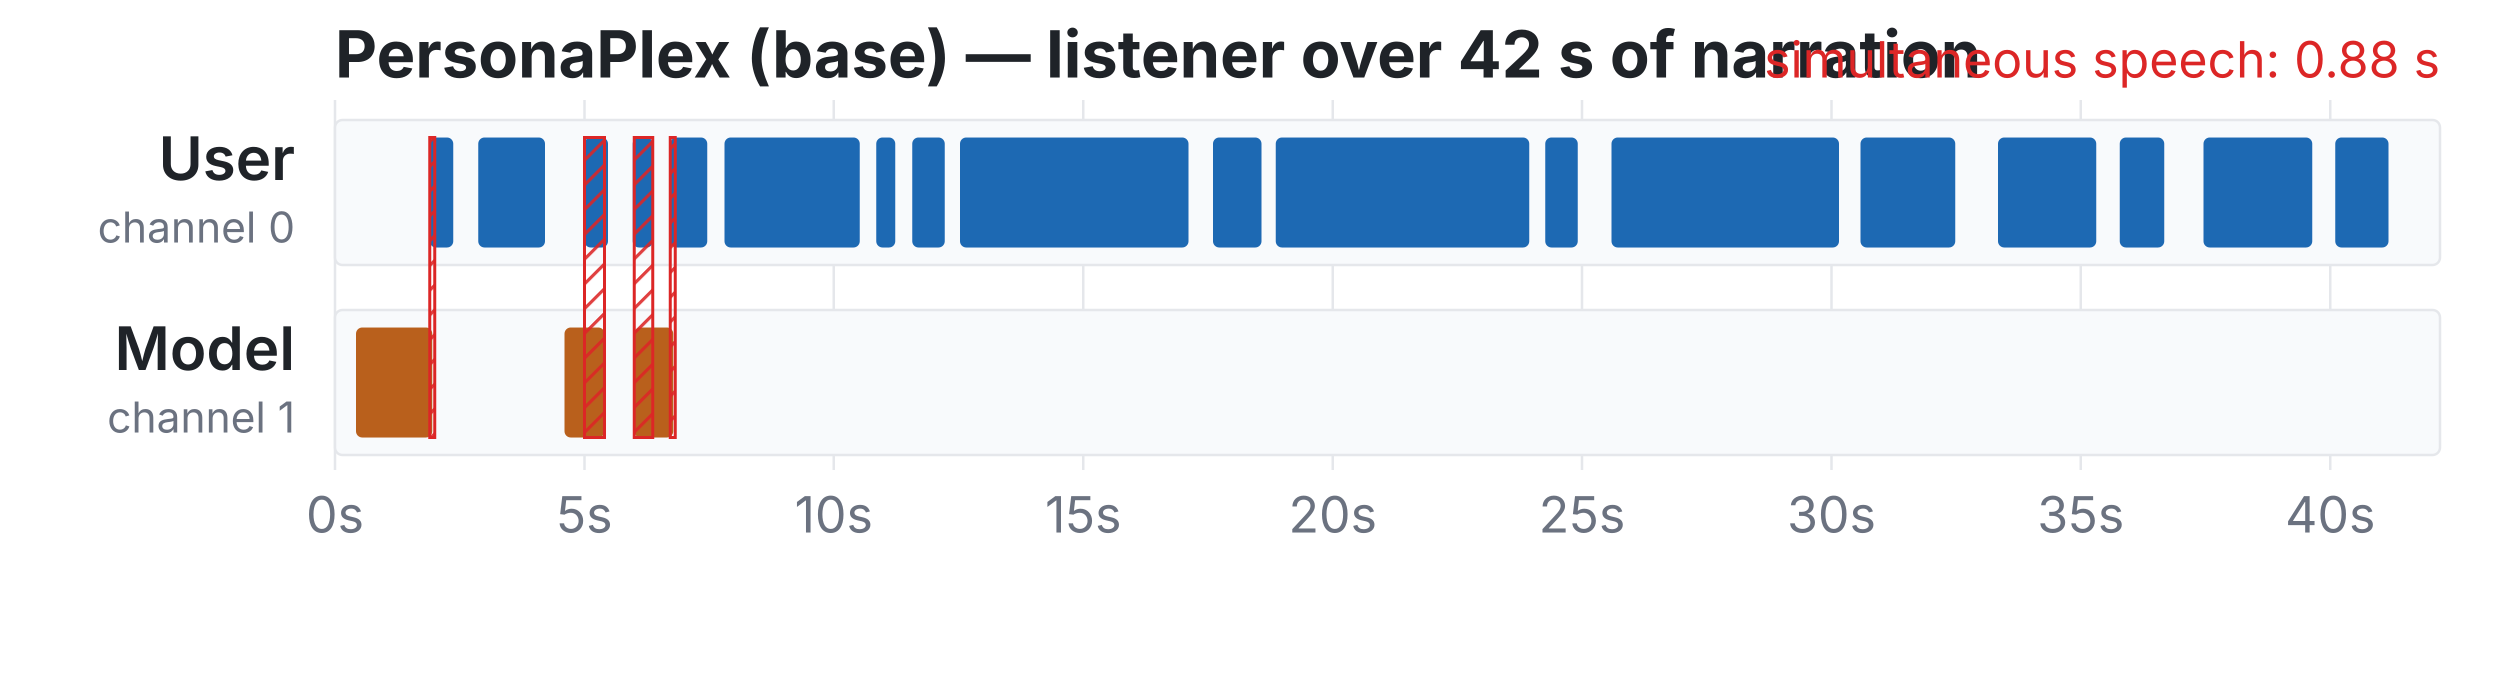
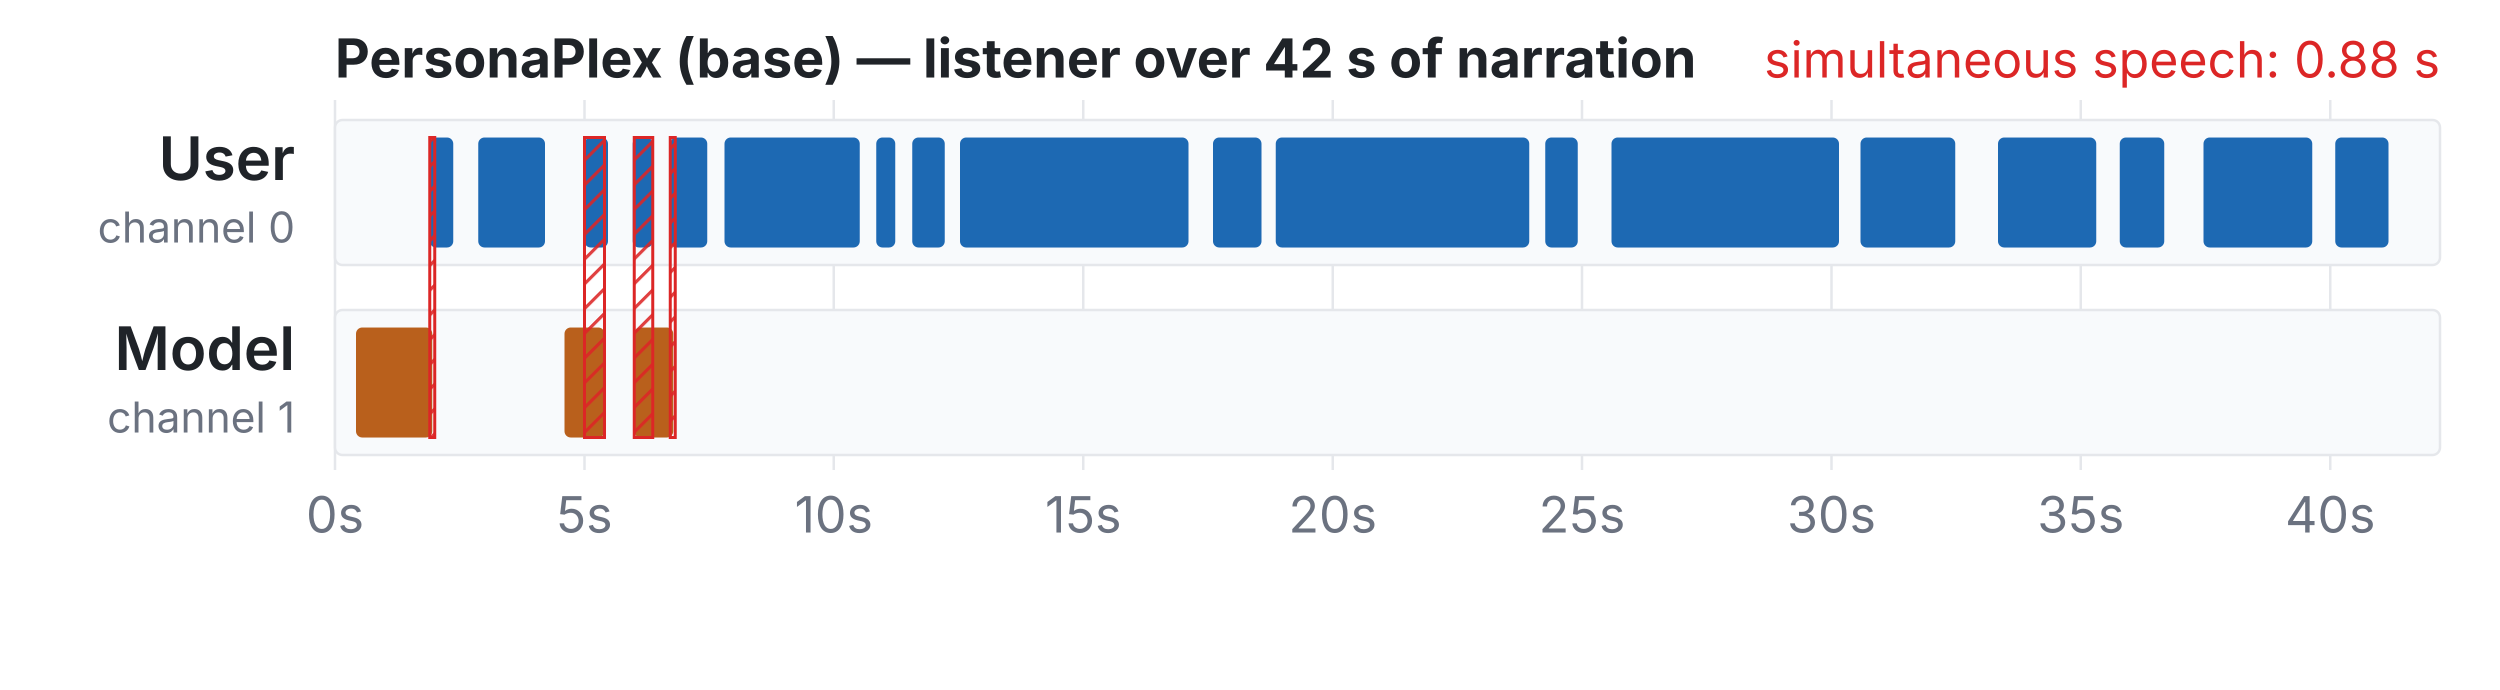
<svg xmlns="http://www.w3.org/2000/svg" viewBox="0 0 1000 276" width="100%" role="img" font-family="system-ui,-apple-system,Segoe UI,sans-serif">
  <defs>
    <pattern id="hatch" width="7" height="7" patternTransform="rotate(45)" patternUnits="userSpaceOnUse">
      <line x1="0" y1="0" x2="0" y2="7" stroke="#dc2626" stroke-width="2.6" opacity=".85" />
    </pattern>
  </defs>
  <line x1="134.0" y1="40" x2="134.0" y2="188" stroke="#e5e7eb" stroke-width="1" />
  <text x="134.0" y="213" font-size="20" fill="#6b7280" text-anchor="middle">0s</text>
  <line x1="233.8" y1="40" x2="233.8" y2="188" stroke="#e5e7eb" stroke-width="1" />
  <text x="233.8" y="213" font-size="20" fill="#6b7280" text-anchor="middle">5s</text>
  <line x1="333.5" y1="40" x2="333.5" y2="188" stroke="#e5e7eb" stroke-width="1" />
  <text x="333.5" y="213" font-size="20" fill="#6b7280" text-anchor="middle">10s</text>
  <line x1="433.3" y1="40" x2="433.3" y2="188" stroke="#e5e7eb" stroke-width="1" />
  <text x="433.3" y="213" font-size="20" fill="#6b7280" text-anchor="middle">15s</text>
  <line x1="533.1" y1="40" x2="533.1" y2="188" stroke="#e5e7eb" stroke-width="1" />
  <text x="533.1" y="213" font-size="20" fill="#6b7280" text-anchor="middle">20s</text>
  <line x1="632.8" y1="40" x2="632.8" y2="188" stroke="#e5e7eb" stroke-width="1" />
  <text x="632.8" y="213" font-size="20" fill="#6b7280" text-anchor="middle">25s</text>
  <line x1="732.6" y1="40" x2="732.6" y2="188" stroke="#e5e7eb" stroke-width="1" />
  <text x="732.6" y="213" font-size="20" fill="#6b7280" text-anchor="middle">30s</text>
  <line x1="832.3" y1="40" x2="832.3" y2="188" stroke="#e5e7eb" stroke-width="1" />
  <text x="832.3" y="213" font-size="20" fill="#6b7280" text-anchor="middle">35s</text>
  <line x1="932.1" y1="40" x2="932.1" y2="188" stroke="#e5e7eb" stroke-width="1" />
  <text x="932.1" y="213" font-size="20" fill="#6b7280" text-anchor="middle">40s</text>
  <rect x="134" y="48" width="842" height="58" fill="#f8fafc" stroke="#e5e7eb" stroke-width="1" rx="3" />
  <text x="118" y="72.0" font-size="24" font-weight="600" fill="#1f2328" text-anchor="end">User</text>
  <text x="118" y="97.0" font-size="17" fill="#6b7280" text-anchor="end">channel 0</text>
  <rect x="171.9" y="55" width="9.4" height="44" fill="#0b5cad" rx="2.5" opacity=".92" />
  <rect x="191.3" y="55" width="26.7" height="44" fill="#0b5cad" rx="2.5" opacity=".92" />
  <rect x="233.8" y="55" width="9.4" height="44" fill="#0b5cad" rx="2.5" opacity=".92" />
  <rect x="253.1" y="55" width="8.0" height="44" fill="#0b5cad" rx="2.5" opacity=".92" />
  <rect x="268.1" y="55" width="14.8" height="44" fill="#0b5cad" rx="2.5" opacity=".92" />
  <rect x="289.8" y="55" width="54.1" height="44" fill="#0b5cad" rx="2.5" opacity=".92" />
  <rect x="350.5" y="55" width="7.6" height="44" fill="#0b5cad" rx="2.5" opacity=".92" />
  <rect x="364.9" y="55" width="13.0" height="44" fill="#0b5cad" rx="2.5" opacity=".92" />
  <rect x="384.0" y="55" width="91.4" height="44" fill="#0b5cad" rx="2.5" opacity=".92" />
  <rect x="485.2" y="55" width="19.4" height="44" fill="#0b5cad" rx="2.5" opacity=".92" />
  <rect x="510.3" y="55" width="101.4" height="44" fill="#0b5cad" rx="2.5" opacity=".92" />
  <rect x="618.1" y="55" width="13.0" height="44" fill="#0b5cad" rx="2.5" opacity=".92" />
  <rect x="644.6" y="55" width="91.0" height="44" fill="#0b5cad" rx="2.5" opacity=".92" />
  <rect x="744.2" y="55" width="37.9" height="44" fill="#0b5cad" rx="2.5" opacity=".92" />
  <rect x="799.2" y="55" width="39.3" height="44" fill="#0b5cad" rx="2.5" opacity=".92" />
  <rect x="847.9" y="55" width="17.8" height="44" fill="#0b5cad" rx="2.5" opacity=".92" />
  <rect x="881.4" y="55" width="43.5" height="44" fill="#0b5cad" rx="2.5" opacity=".92" />
  <rect x="934.1" y="55" width="21.3" height="44" fill="#0b5cad" rx="2.5" opacity=".92" />
  <rect x="134" y="124" width="842" height="58" fill="#f8fafc" stroke="#e5e7eb" stroke-width="1" rx="3" />
  <text x="118" y="148.0" font-size="24" font-weight="600" fill="#1f2328" text-anchor="end">Model</text>
  <text x="118" y="173.0" font-size="17" fill="#6b7280" text-anchor="end">channel 1</text>
  <rect x="142.4" y="131" width="30.5" height="44" fill="#b45309" rx="2.5" opacity=".92" />
  <rect x="225.8" y="131" width="16.0" height="44" fill="#b45309" rx="2.5" opacity=".92" />
  <rect x="253.7" y="131" width="15.6" height="44" fill="#b45309" rx="2.5" opacity=".92" />
  <rect x="171.9" y="55" width="2.0" height="120" fill="url(#hatch)" stroke="#dc2626" stroke-width="1.2" />
  <rect x="233.8" y="55" width="8.0" height="120" fill="url(#hatch)" stroke="#dc2626" stroke-width="1.2" />
  <rect x="253.7" y="55" width="7.4" height="120" fill="url(#hatch)" stroke="#dc2626" stroke-width="1.2" />
  <rect x="268.1" y="55" width="2.0" height="120" fill="url(#hatch)" stroke="#dc2626" stroke-width="1.2" />
-   <text x="134" y="31" font-size="26" font-weight="700" fill="#1f2328">PersonaPlex (base) — listener over 42 s of narration</text>
+   <text x="134" y="31" font-size="21.5" font-weight="700" fill="#1f2328">PersonaPlex (base) — listener over 42 s of narration</text>
  <text x="976" y="31" font-size="20" fill="#dc2626" text-anchor="end">simultaneous speech: 0.88 s</text>
</svg>
